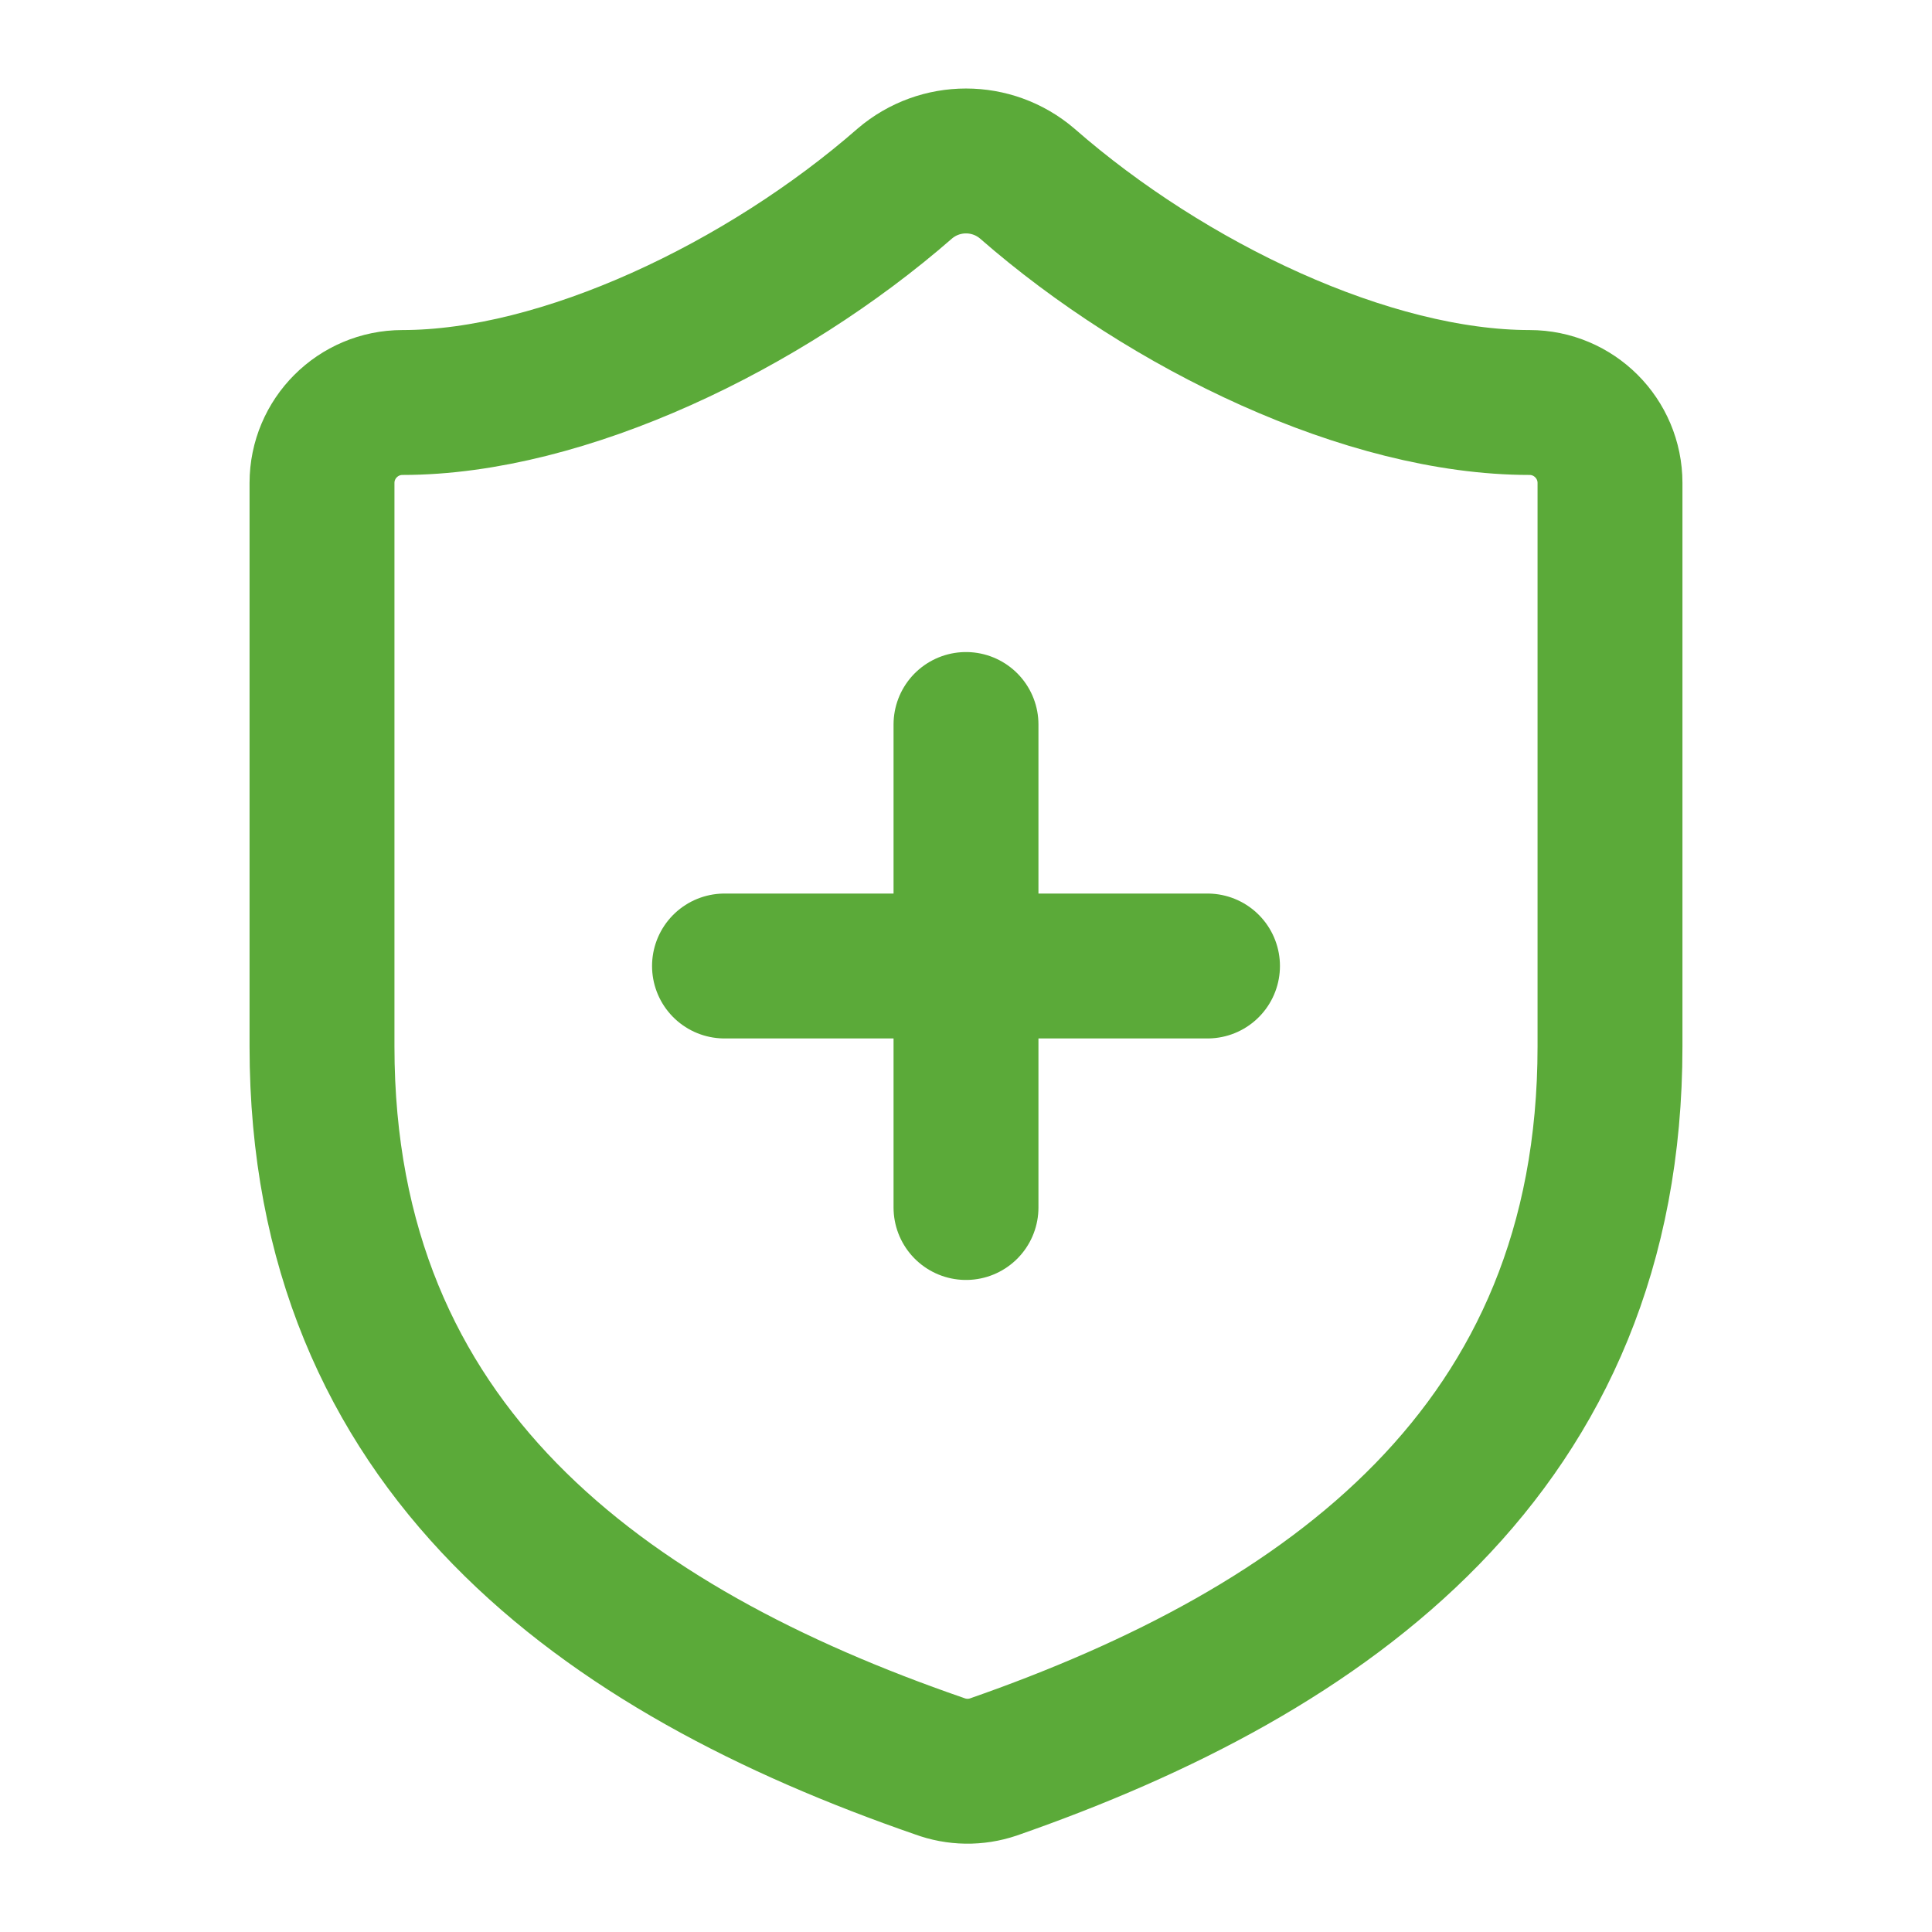
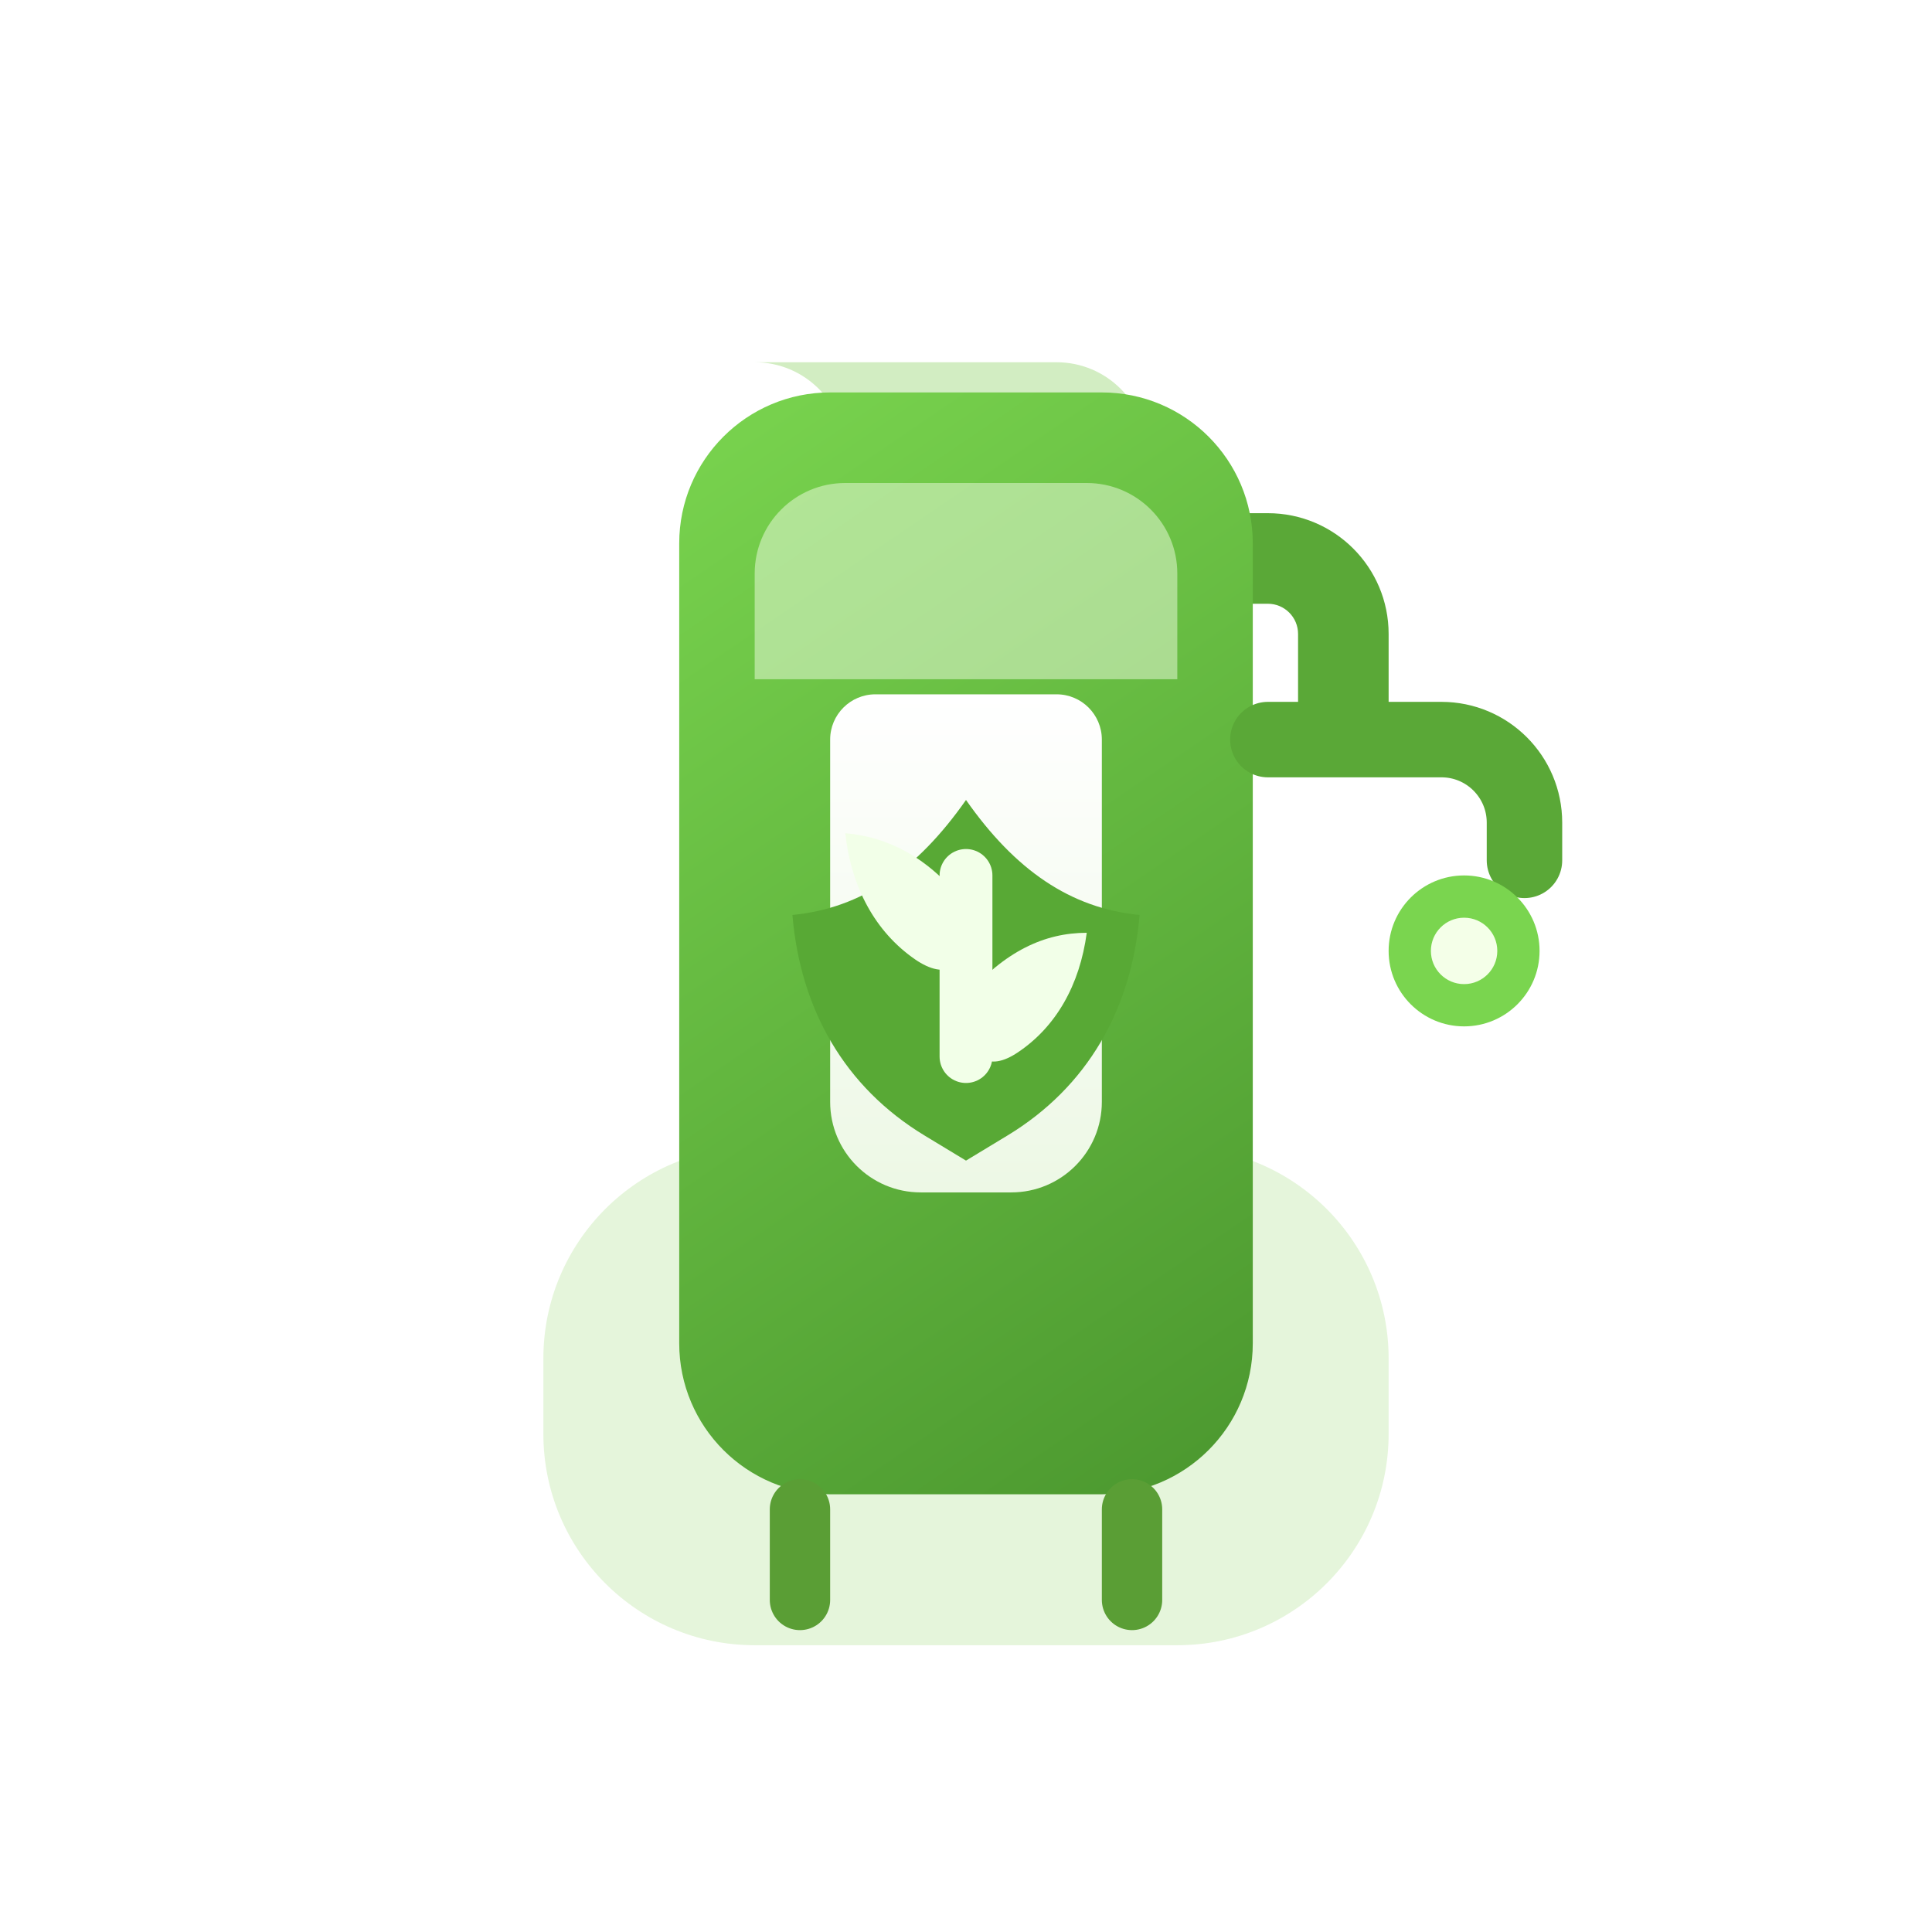
- <svg xmlns="http://www.w3.org/2000/svg" width="96" height="96" viewBox="0 0 24 24" fill="none" stroke="#5BAA39" stroke-width="1.8" stroke-linecap="round" stroke-linejoin="round">
-   <path d="M20 13c0 5-3.5 7.5-7.66 8.95a1 1 0 0 1-.67-.01C7.5 20.5 4 18 4 13V6a1 1 0 0 1 1-1c2 0 4.5-1.2 6.24-2.72a1.17 1.17 0 0 1 1.52 0C14.51 3.81 17 5 19 5a1 1 0 0 1 1 1z" />
-   <path d="M9 12h6" />
-   <path d="M12 9v6" />
+ <svg xmlns="http://www.w3.org/2000/svg" width="128" height="128" viewBox="0 0 128 128" fill="none">
+   <defs>
+     <linearGradient id="pesticideCan" x1="41" y1="28" x2="88" y2="97" gradientUnits="userSpaceOnUse">
+       <stop stop-color="#7AD54F" />
+       <stop offset="1" stop-color="#4A962E" />
+     </linearGradient>
+     <linearGradient id="pesticideShield" x1="64" y1="46" x2="64" y2="84" gradientUnits="userSpaceOnUse">
+       <stop stop-color="#FFFFFF" />
+       <stop offset="1" stop-color="#EAF7E1" />
+     </linearGradient>
+   </defs>
+   <path d="M36 90C36 82.268 42.268 76 50 76H78C85.732 76 92 82.268 92 90V95C92 102.732 85.732 109 78 109H50C42.268 109 36 102.732 36 95V90Z" fill="#E5F5DB" />
+   <path d="M50 24H70C73.314 24 76 26.686 76 30V37H56V30C56 26.686 53.314 24 50 24Z" fill="#D2EDC2" />
+   <path d="M78 34H84C88.418 34 92 37.582 92 42V47H86V42C86 40.895 85.105 40 84 40H78V34Z" fill="#5AA837" />
+   <path d="M45 36C45 30.477 49.477 26 55 26H73C78.523 26 83 30.477 83 36V89C83 94.523 78.523 99 73 99H55C49.477 99 45 94.523 45 89V36Z" fill="url(#pesticideCan)" />
+   <path d="M50 38C50 34.686 52.686 32 56 32H72C75.314 32 78 34.686 78 38V45H50V38Z" fill="#F4FFE8" fill-opacity="0.48" />
+   <path d="M55 49C55 47.343 56.343 46 58 46H70C71.657 46 73 47.343 73 49V73C73 76.314 70.314 79 67 79H61C57.686 79 55 76.314 55 73V49Z" fill="url(#pesticideShield)" />
+   <path d="M64 53C67.247 57.634 70.911 60.174 75.5 60.62C74.976 66.849 72.057 72.016 66.742 75.233L64 76.893L61.258 75.233C55.943 72.016 53.024 66.849 52.5 60.62C57.089 60.174 60.753 57.634 64 53Z" fill="#58A935" />
+   <path d="M64 58V70" stroke="#F2FFE8" stroke-width="3.5" stroke-linecap="round" />
+   <path d="M64 60C61.711 56.952 58.999 55.467 56 55.2C56.392 58.774 57.985 61.738 60.626 63.561C62.601 64.924 64.44 64.518 64 60Z" fill="#F2FFE8" />
+   <path d="M64 66C66.559 63.03 69.197 61.8 72 61.8C71.535 65.267 69.964 68.029 67.434 69.723C65.56 70.979 63.944 70.542 64 66Z" fill="#F2FFE8" />
+   <path d="M53 100V106" stroke="#5A9E35" stroke-width="4" stroke-linecap="round" />
+   <path d="M75 100V106" stroke="#5A9E35" stroke-width="4" stroke-linecap="round" />
+   <path d="M84 49H95.5C98.537 49 101 51.463 101 54.5V57" stroke="#5AA837" stroke-width="5" stroke-linecap="round" />
+   <circle cx="97" cy="63" r="5" fill="#7AD54F" />
+   <circle cx="97" cy="63" r="2.2" fill="#F4FFE8" />
</svg>
